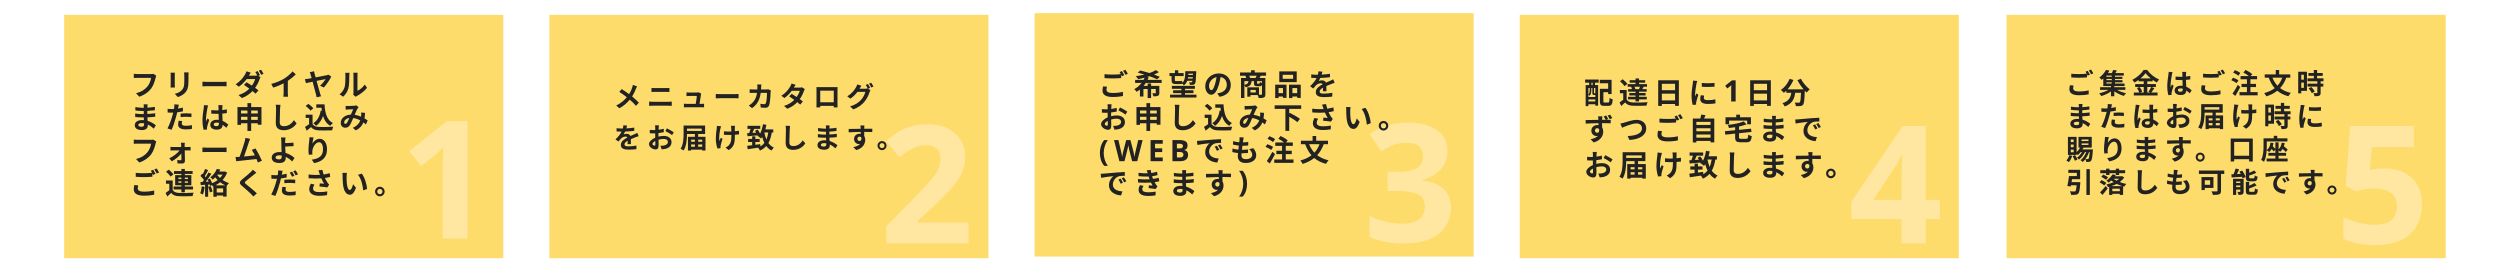
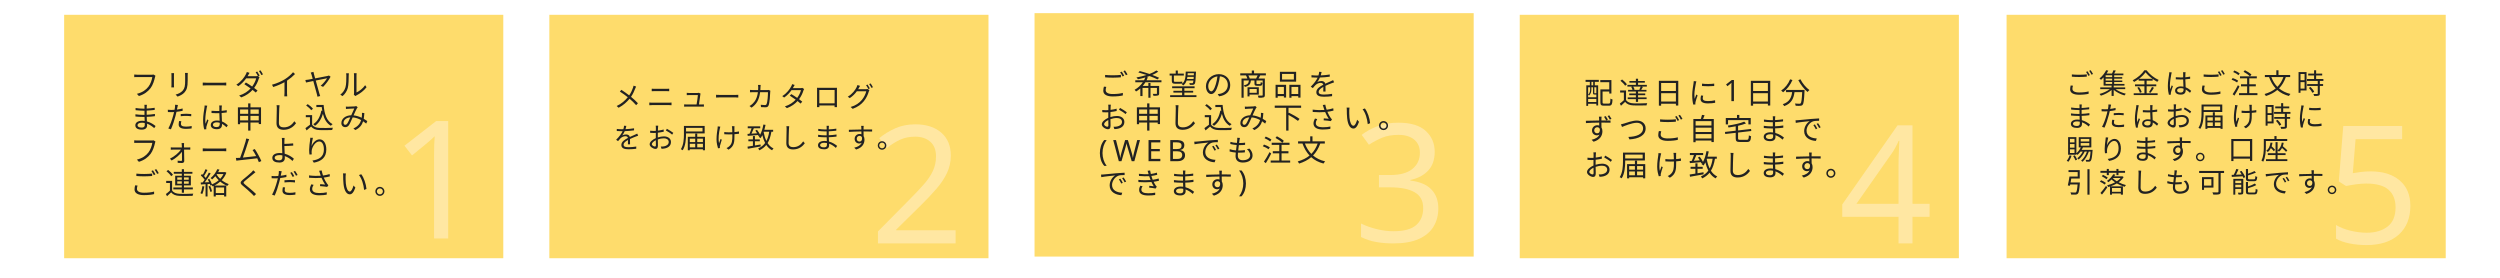
<svg xmlns="http://www.w3.org/2000/svg" width="1520px" height="169px" viewBox="0 0 1520 169" version="1.1">
  <g id="flow" stroke="none" stroke-width="1" fill="none" fill-rule="evenodd">
    <rect id="Rectangle" fill="#FEDC6C" x="39" y="9" width="267" height="148" />
    <rect id="Rectangle" fill="#FEDC6C" x="334" y="9" width="267" height="148" />
-     <text id="1" fill="#FFE7A2" font-family="YuGo-Bold, YuGothic" font-size="100" font-weight="bold" letter-spacing="17.857">
-       <tspan x="242.921" y="145">1</tspan>
+     <text id="1" fill="#FFE7A2" font-family="HiraKakuPro-W6, Hiragino Kaku Gothic Pro" font-size="100" font-weight="500" letter-spacing="17.857">
+       <tspan x="237" y="145">1</tspan>
    </text>
-     <text id="2" fill="#FFE7A2" font-family="YuGo-Bold, YuGothic" font-size="100" font-weight="bold" letter-spacing="17.857">
-       <tspan x="534.921" y="148">2</tspan>
+     <text id="2" fill="#FFE7A2" font-family="HiraKakuPro-W6, Hiragino Kaku Gothic Pro" font-size="100" font-weight="500" letter-spacing="17.857">
+       <tspan x="529" y="148">2</tspan>
    </text>
    <rect id="Rectangle" fill="#FEDC6C" x="629" y="8" width="267" height="148" />
-     <text id="3" fill="#FFE7A2" font-family="YuGo-Bold, YuGothic" font-size="100" font-weight="bold" letter-spacing="17.857">
-       <tspan x="828.921" y="147">3</tspan>
+     <text id="3" fill="#FFE7A2" font-family="HiraKakuPro-W6, Hiragino Kaku Gothic Pro" font-size="100" font-weight="500" letter-spacing="17.857">
+       <tspan x="823" y="147">3</tspan>
    </text>
    <rect id="Rectangle" fill="#FEDC6C" x="924" y="9" width="267" height="148" />
-     <text id="4" fill="#FFE7A2" font-family="YuGo-Bold, YuGothic" font-size="100" font-weight="bold" letter-spacing="17.857">
-       <tspan x="1123.921" y="148">4</tspan>
+     <text id="4" fill="#FFE7A2" font-family="HiraKakuPro-W6, Hiragino Kaku Gothic Pro" font-size="100" font-weight="500" letter-spacing="17.857">
+       <tspan x="1118" y="148">4</tspan>
    </text>
    <rect id="Rectangle" fill="#FEDC6C" x="1220" y="9" width="267" height="148" />
-     <text id="5" fill="#FFE7A2" font-family="YuGo-Bold, YuGothic" font-size="100" font-weight="bold" letter-spacing="17.857">
-       <tspan x="1419.921" y="148">5</tspan>
+     <text id="5" fill="#FFE7A2" font-family="HiraKakuPro-W6, Hiragino Kaku Gothic Pro" font-size="100" font-weight="500" letter-spacing="17.857">
+       <tspan x="1414" y="148">5</tspan>
    </text>
-     <text id="フリーダイヤル-または申し込み-フォーム" fill="#222222" font-family="YuGo-Bold, YuGothic" font-size="18" font-weight="bold" line-spacing="20" letter-spacing="3.21">
+     <text id="フリーダイヤル-または申し込み-フォーム" fill="#222222" font-family="HiraKakuPro-W6, Hiragino Kaku Gothic Pro" font-size="18" font-weight="500" line-spacing="20" letter-spacing="3.21">
      <tspan x="79" y="58">フリーダイヤル</tspan>
      <tspan x="79" y="78">または申し込み</tspan>
      <tspan x="79" y="98">フォームより</tspan>
      <tspan x="79" y="118">ご連絡ください。</tspan>
    </text>
-     <text id="ご希望の商品を-お申し込み下さい。-(W" fill="#222222" font-family="YuGo-Bold, YuGothic" font-size="18" font-weight="bold" line-spacing="20" letter-spacing="3.21">
+     <text id="ご希望の商品を-お申し込み下さい。-(W" fill="#222222" font-family="HiraKakuPro-W6, Hiragino Kaku Gothic Pro" font-size="18" font-weight="500" line-spacing="20" letter-spacing="3.21">
      <tspan x="668" y="58">ご希望の商品を</tspan>
      <tspan x="668" y="78">お申し込み下さい。</tspan>
      <tspan x="668" y="98">(WEBでも注文</tspan>
      <tspan x="668" y="118">できます)</tspan>
    </text>
-     <text id="メニューカタログ-をお届け致します。" fill="#222222" font-family="YuGo-Bold, YuGothic" font-size="17" font-weight="bold" line-spacing="25" letter-spacing="3.21">
+     <text id="メニューカタログ-をお届け致します。" fill="#222222" font-family="HiraKakuPro-W6, Hiragino Kaku Gothic Pro" font-size="17" font-weight="500" line-spacing="25" letter-spacing="3.21">
      <tspan x="373" y="65">メニューカタログ</tspan>
      <tspan x="373" y="90">をお届け致します。</tspan>
    </text>
-     <text id="配達日に1日分-ずつご自宅まで-お届け致" fill="#222222" font-family="YuGo-Bold, YuGothic" font-size="18" font-weight="bold" line-spacing="22" letter-spacing="3.21">
+     <text id="配達日に1日分-ずつご自宅まで-お届け致" fill="#222222" font-family="HiraKakuPro-W6, Hiragino Kaku Gothic Pro" font-size="18" font-weight="500" line-spacing="22" letter-spacing="3.21">
      <tspan x="963" y="63">配達日に1日分</tspan>
      <tspan x="963" y="85">ずつご自宅まで</tspan>
      <tspan x="963" y="107">お届け致します。</tspan>
    </text>
-     <text id="ご集金はご注文時-またはお届け時に-賜り" fill="#222222" font-family="YuGo-Bold, YuGothic" font-size="17" font-weight="bold" line-spacing="20" letter-spacing="3.032">
+     <text id="ご集金はご注文時-またはお届け時に-賜り" fill="#222222" font-family="HiraKakuPro-W6, Hiragino Kaku Gothic Pro" font-size="17" font-weight="500" line-spacing="20" letter-spacing="3.032">
      <tspan x="1256" y="57">ご集金はご注文時</tspan>
      <tspan x="1256" y="77">またはお届け時に</tspan>
      <tspan x="1256" y="97">賜ります。口座</tspan>
      <tspan x="1256" y="117">引落しも可能です。</tspan>
    </text>
  </g>
</svg>
